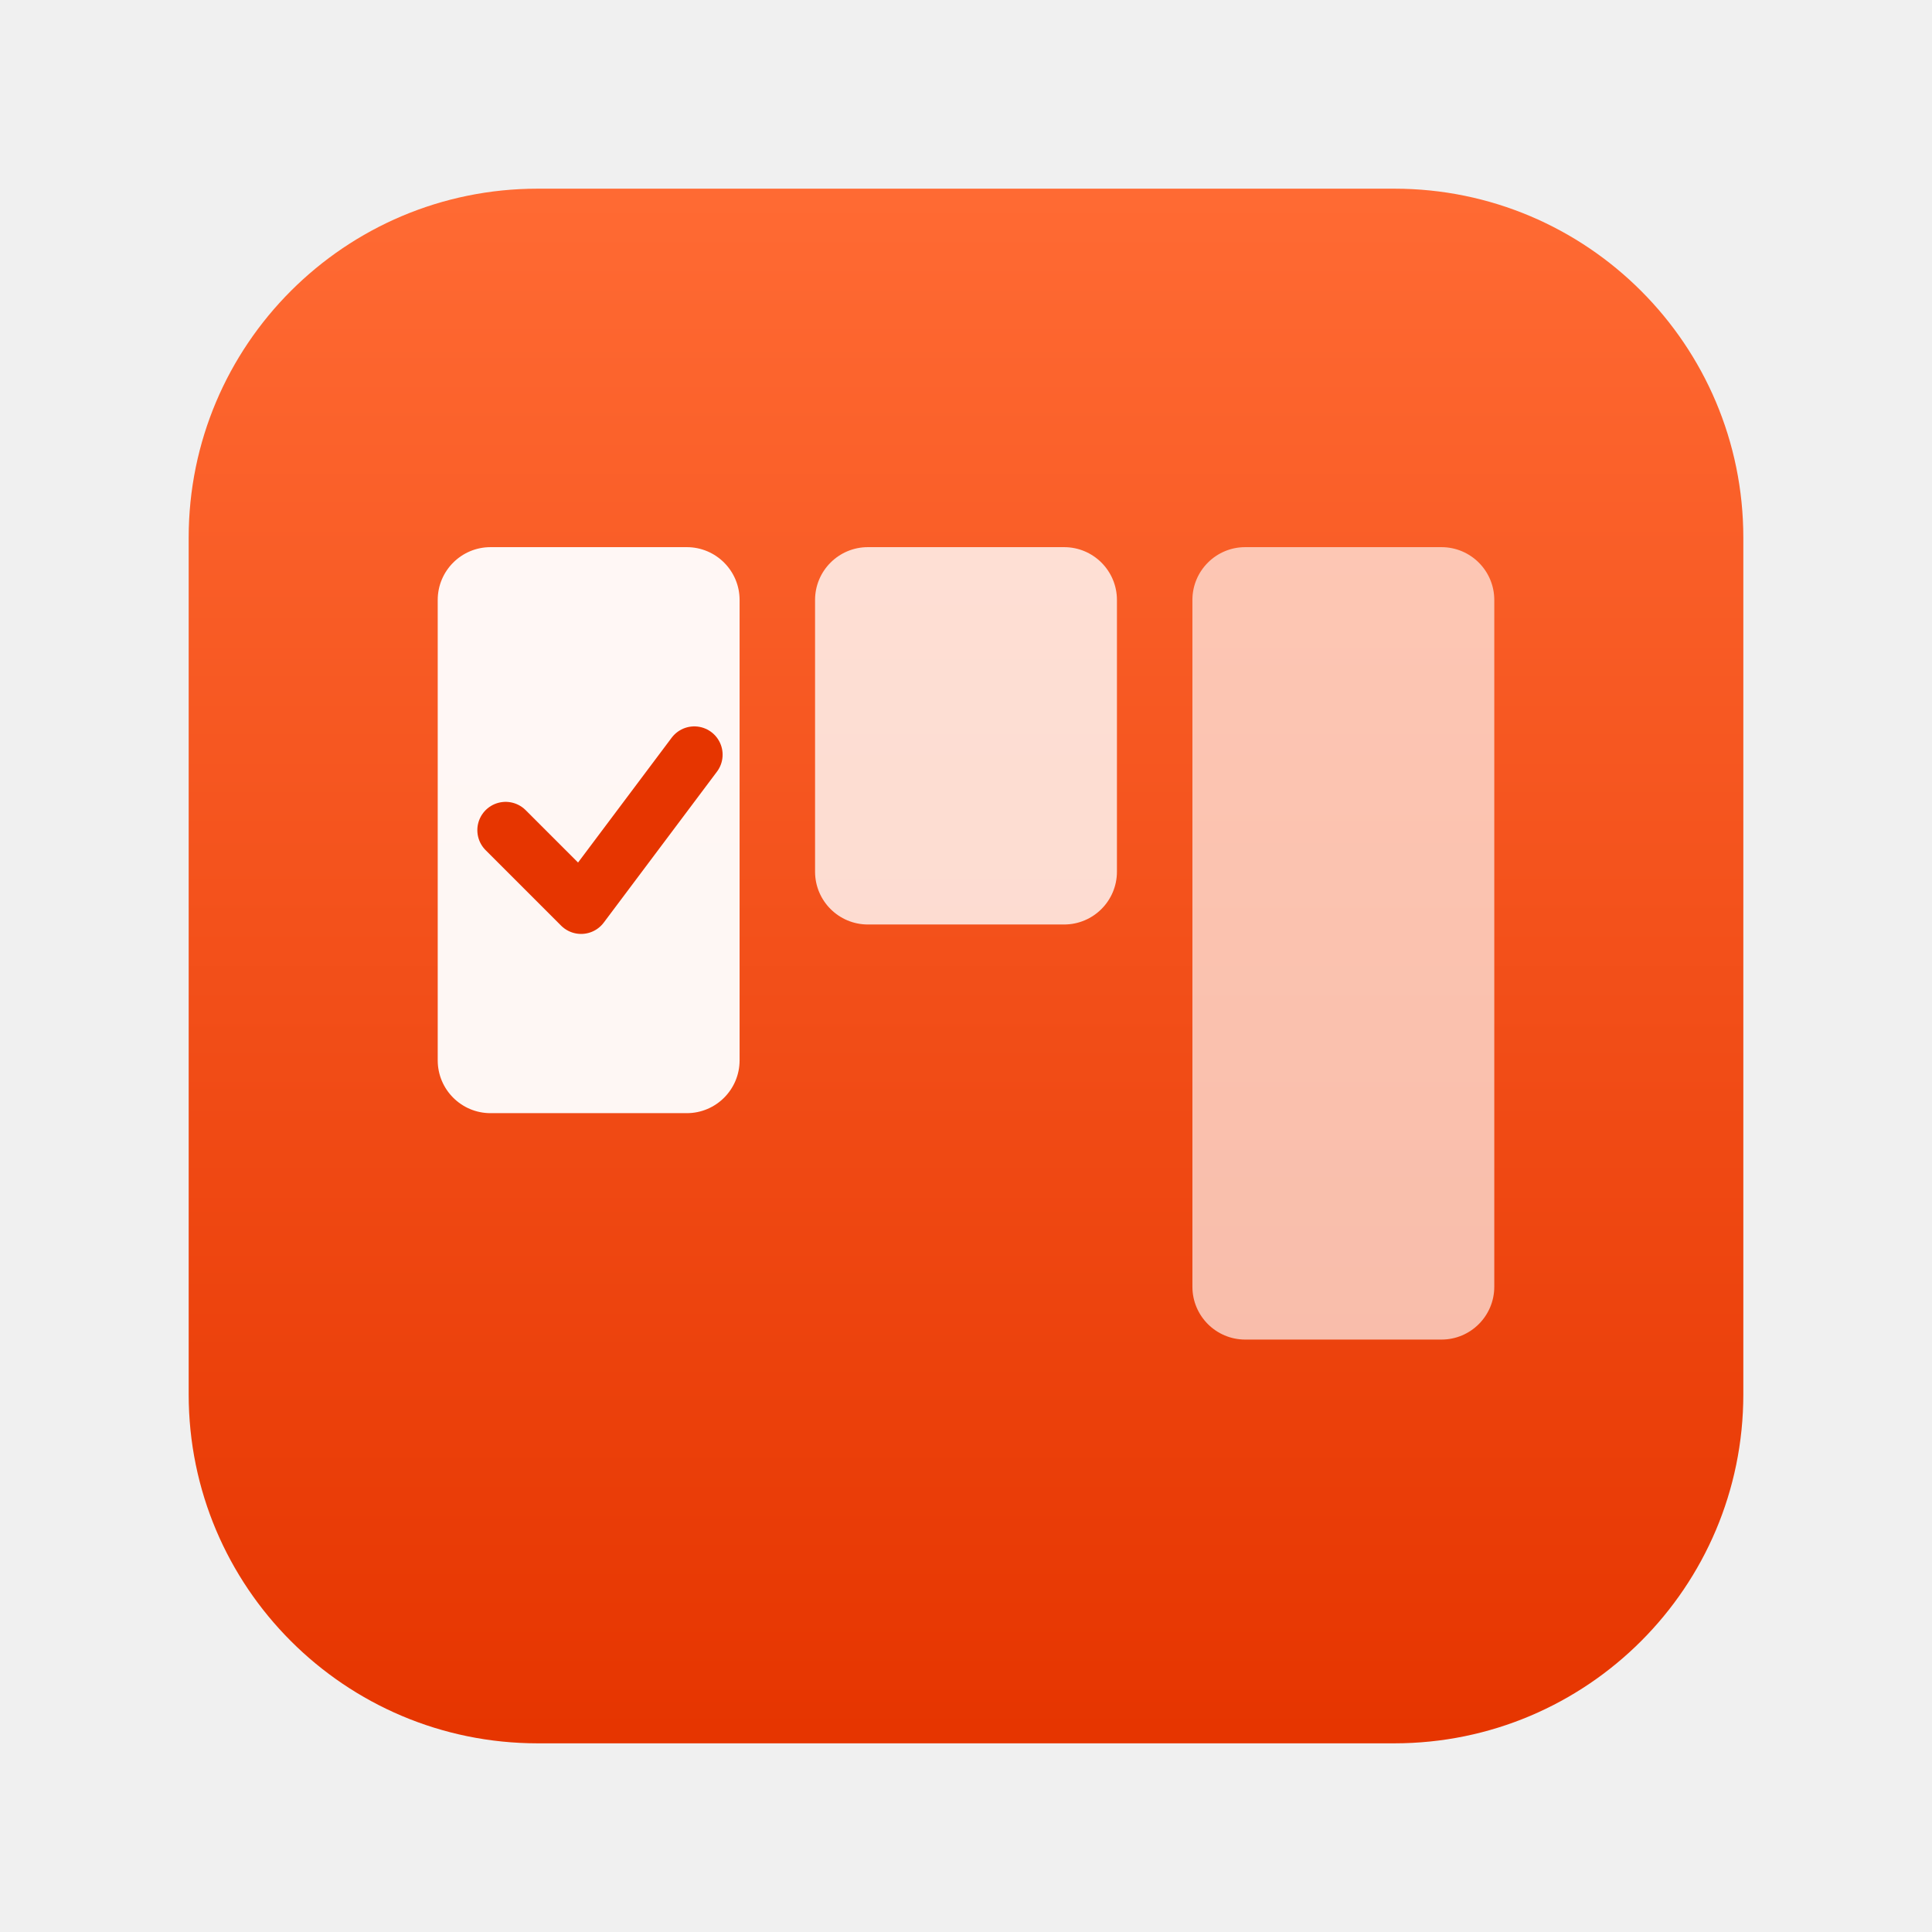
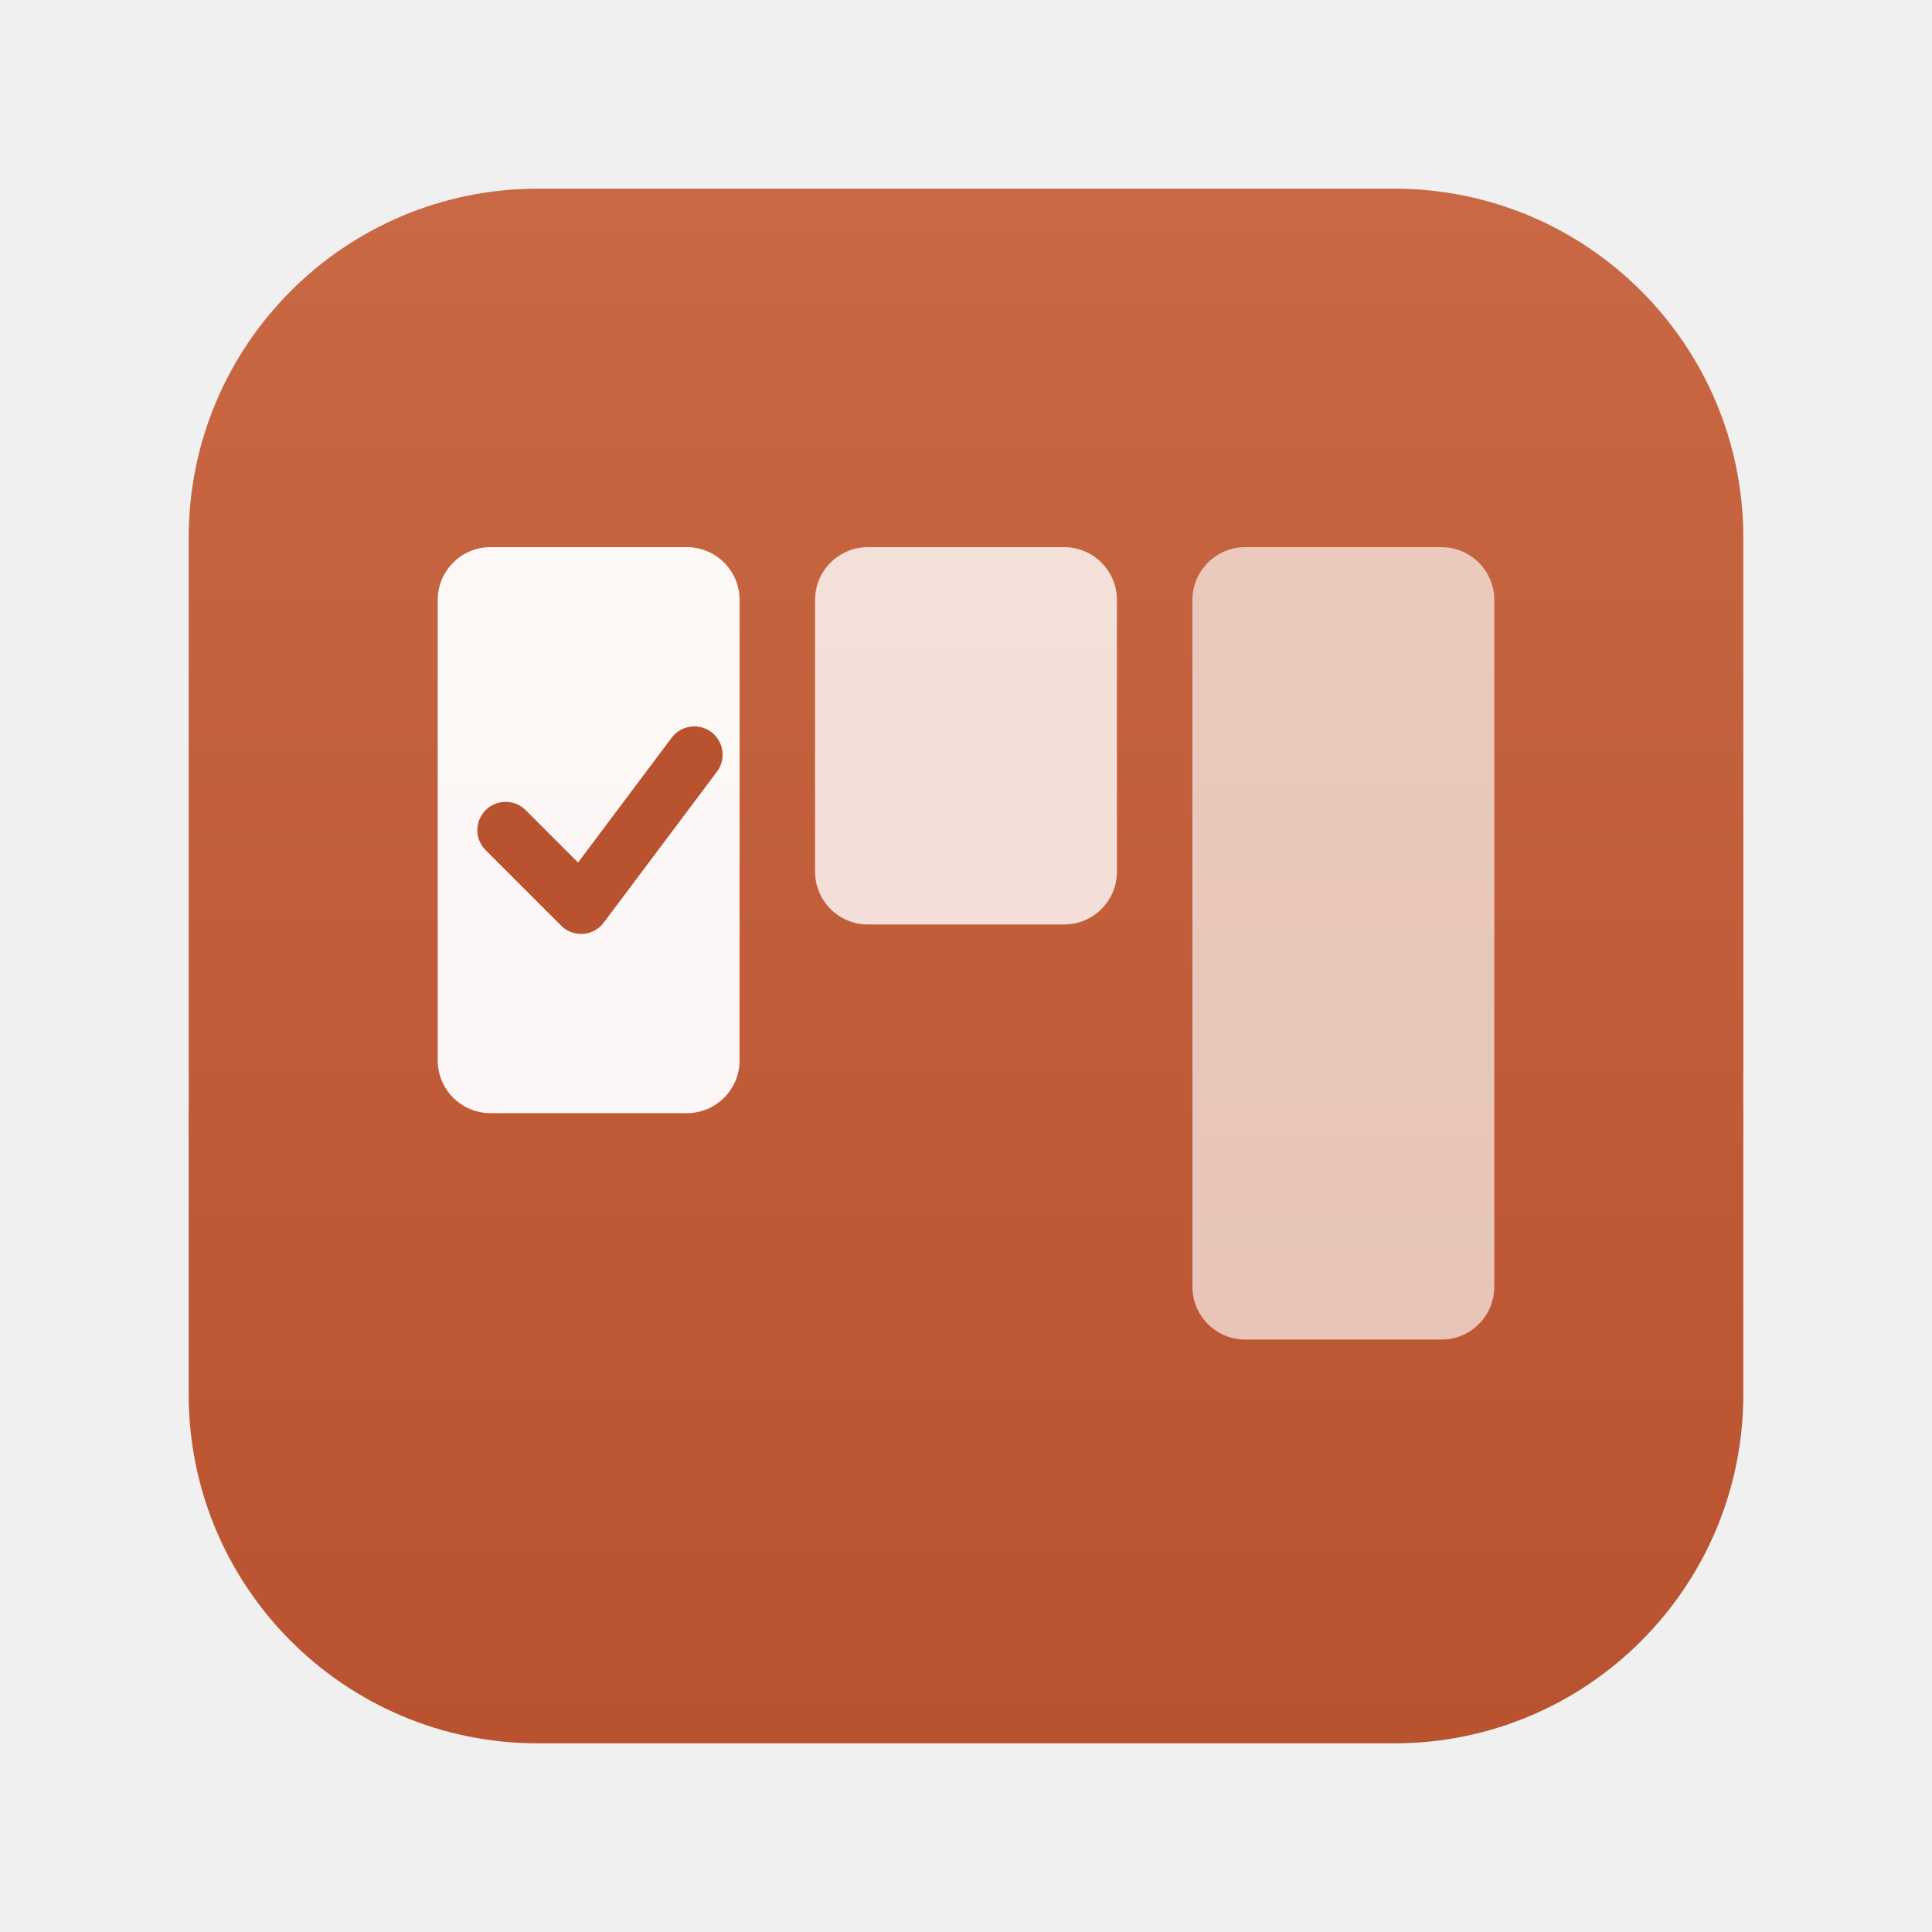
<svg xmlns="http://www.w3.org/2000/svg" width="1024" height="1024" viewBox="0 0 1024 1024">
  <defs>
    <linearGradient id="bg" x1="0" y1="0" x2="0" y2="1">
-       <stop offset="0" stop-color="#ff6a33" />
-       <stop offset="1" stop-color="#e63500" />
+       <stop offset="0" stop-color="#c96844" />
+       <stop offset="1" stop-color="#b9522f" />
    </linearGradient>
  </defs>
  <rect x="100" y="100" width="824" height="824" rx="185" fill="url(#bg)" />
  <g fill="#ffffff">
    <rect x="232" y="290" width="160" height="300" rx="28" opacity="0.95" />
    <rect x="432" y="290" width="160" height="200" rx="28" opacity="0.8" />
    <rect x="632" y="290" width="160" height="420" rx="28" opacity="0.65" />
  </g>
-   <path d="M268 440 l40 40 l60 -80" fill="none" stroke="#e63500" stroke-width="30" stroke-linecap="round" stroke-linejoin="round" />
+   <path d="M268 440 l40 40 l60 -80" fill="none" stroke="#b9522f" stroke-width="30" stroke-linecap="round" stroke-linejoin="round" />
</svg>
